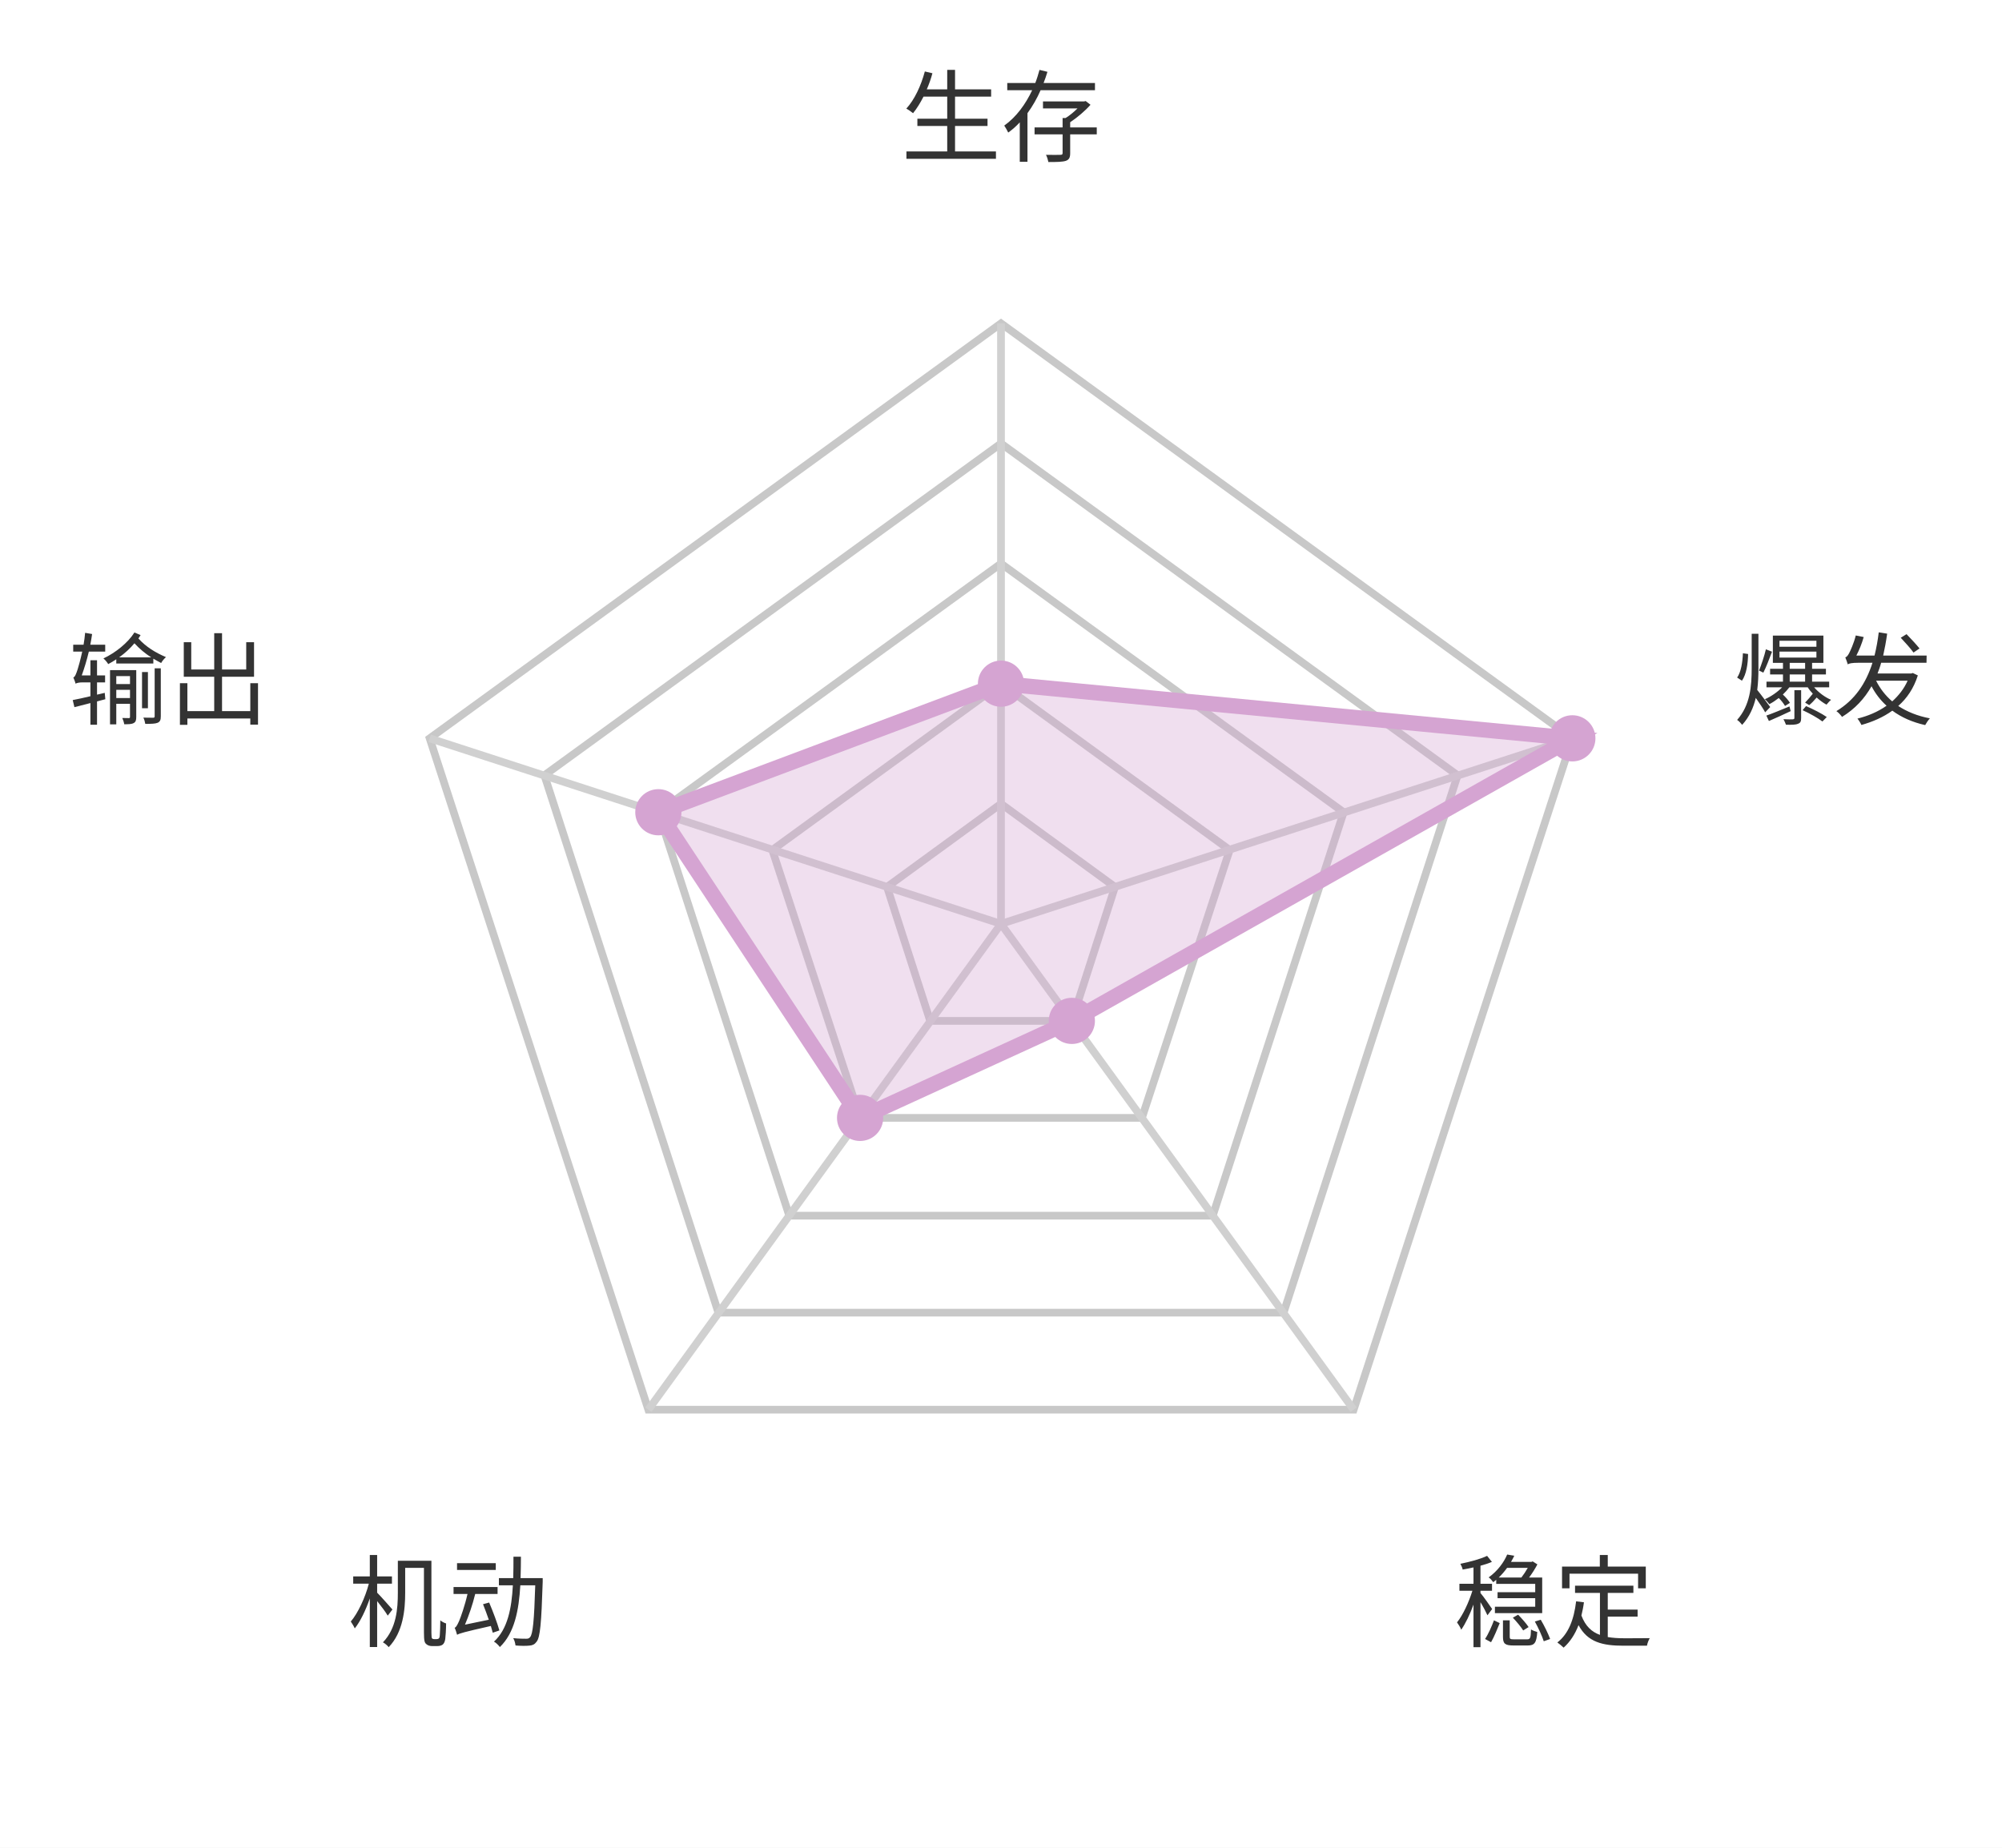
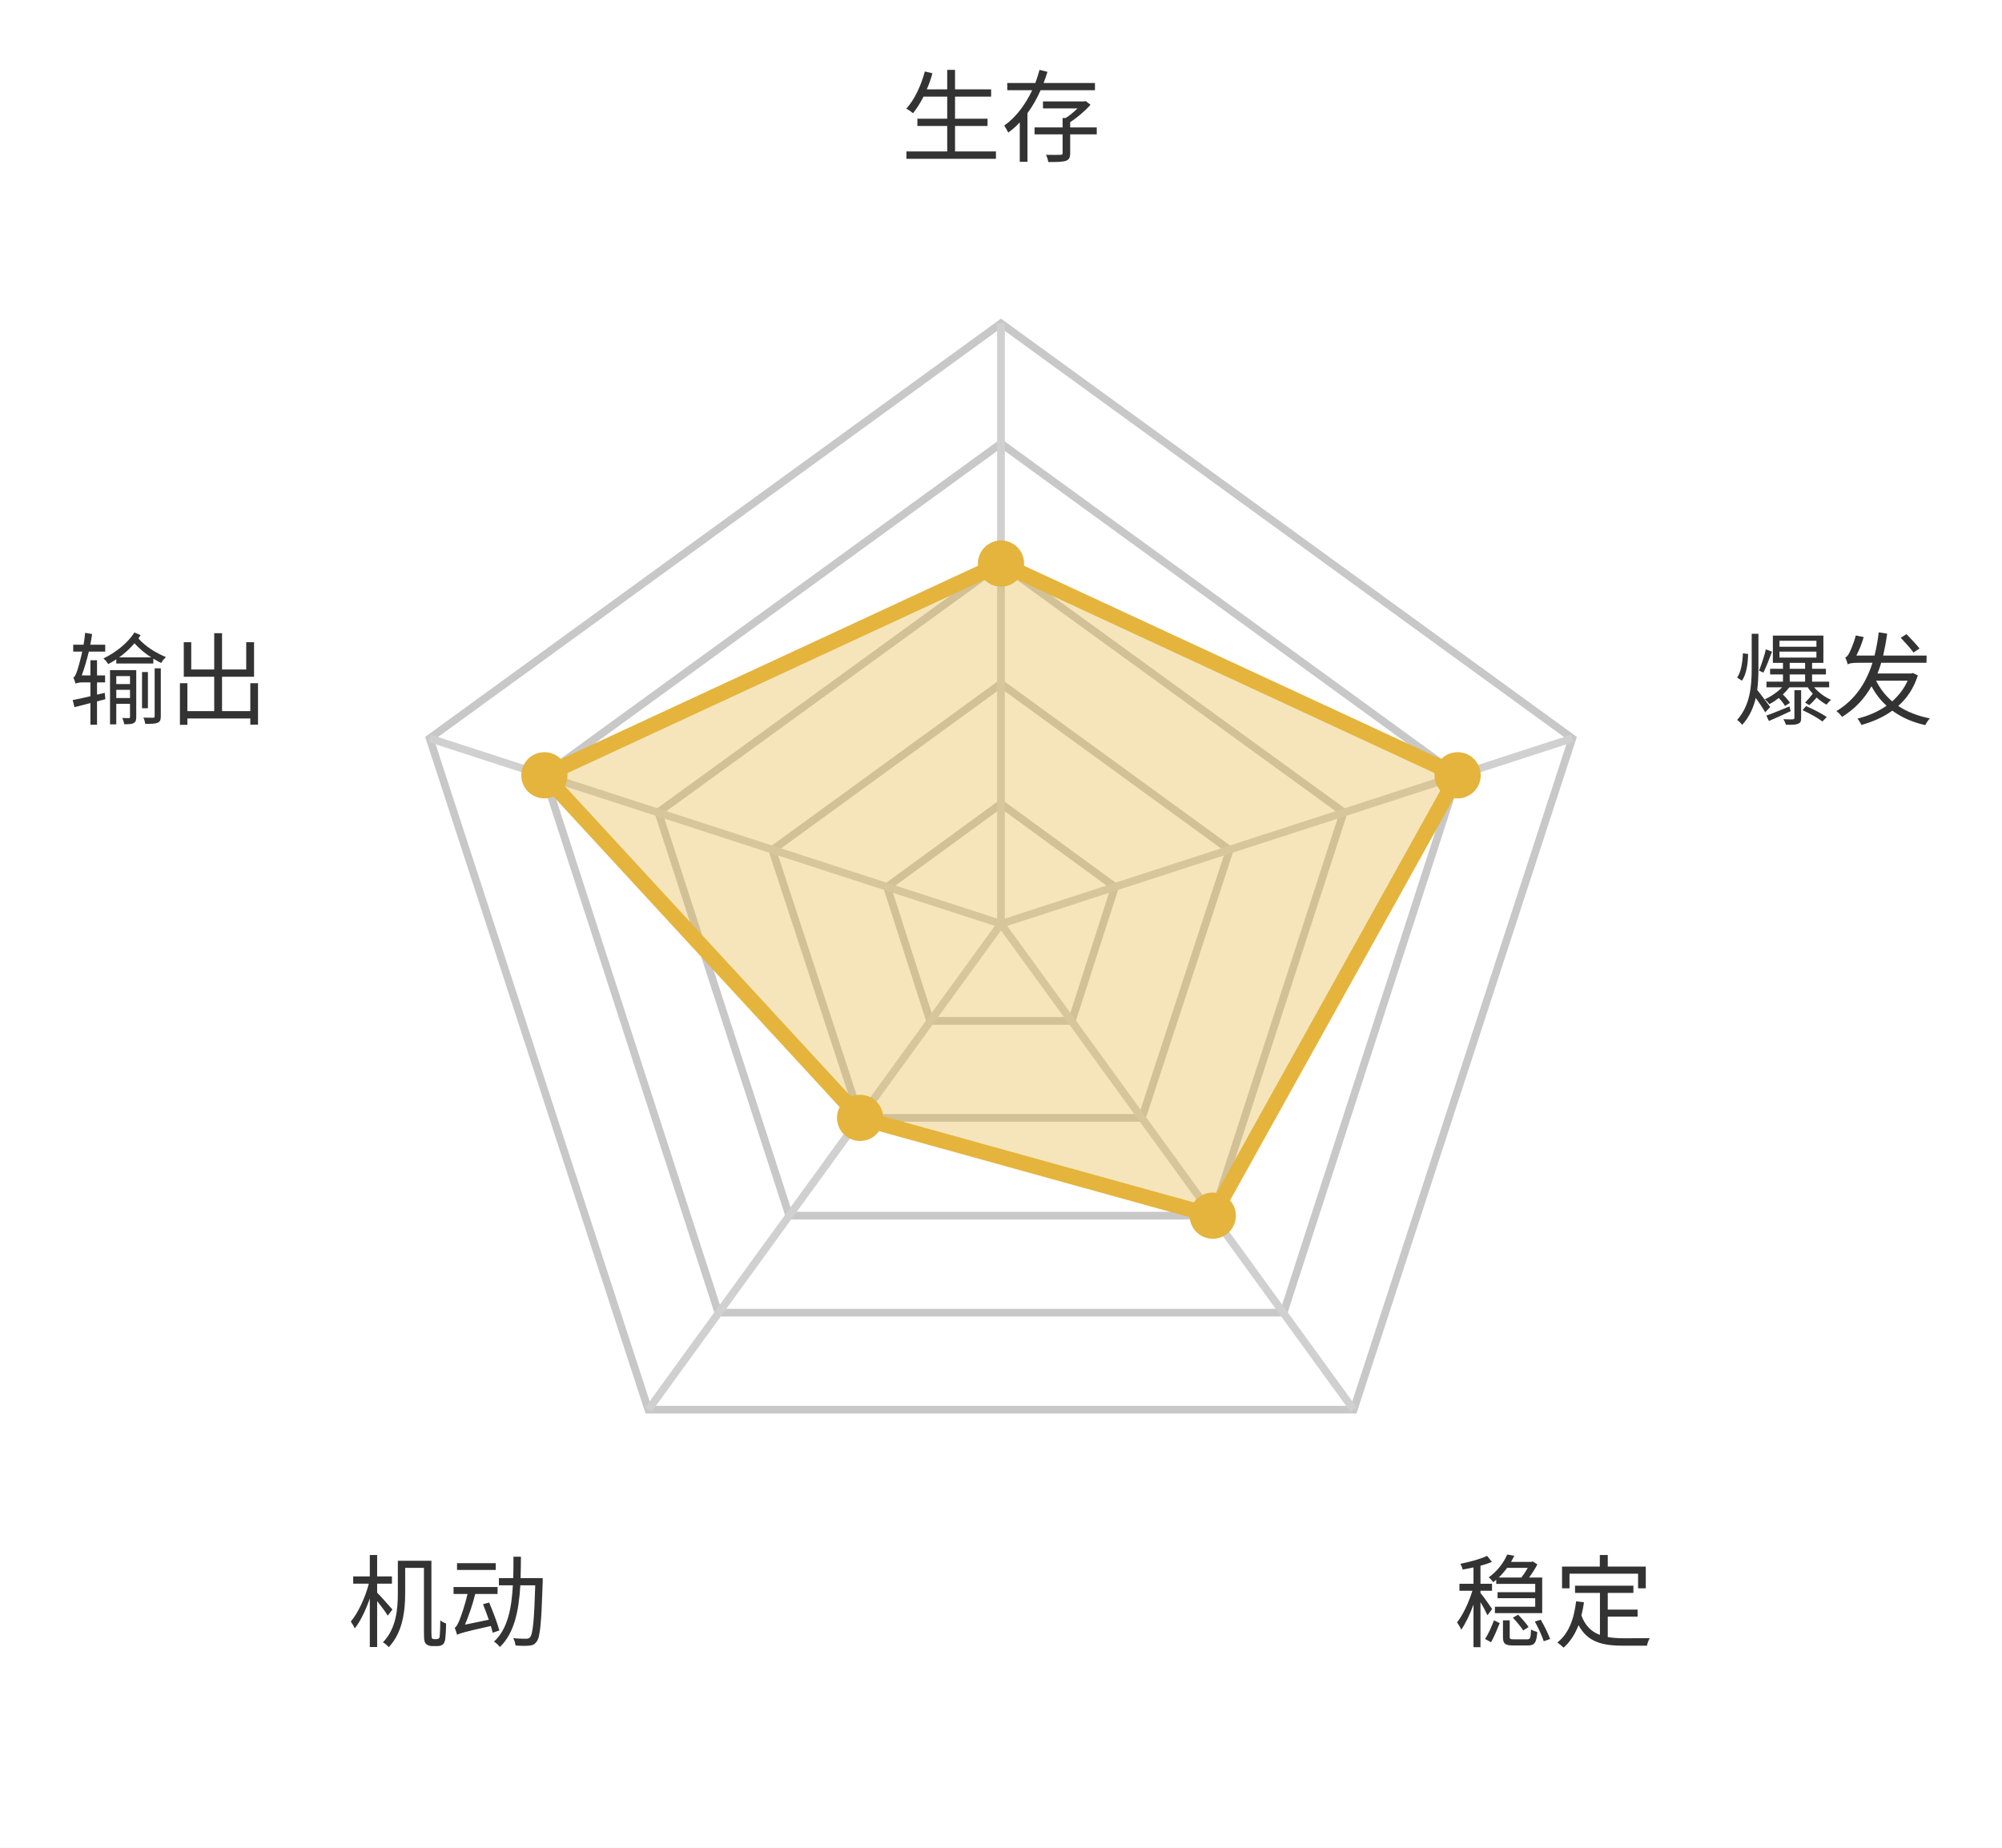
<svg xmlns="http://www.w3.org/2000/svg" width="260" height="240" viewBox="0 0 260 240">
  <rect width="260" height="240" fill="#fff" />
  <polygon points="130.0,104.4 144.8,115.2 139.2,132.6 120.8,132.6 115.2,115.2" fill="none" stroke="#c8c8c8" stroke-width="1" />
  <polygon points="130.0,88.8 159.7,110.4 148.3,145.2 111.7,145.2 100.3,110.4" fill="none" stroke="#c8c8c8" stroke-width="1" />
  <polygon points="130.0,73.2 174.5,105.5 157.5,157.9 102.5,157.9 85.5,105.5" fill="none" stroke="#c8c8c8" stroke-width="1" />
  <polygon points="130.0,57.6 189.3,100.7 166.7,170.5 93.3,170.5 70.7,100.7" fill="none" stroke="#c8c8c8" stroke-width="1" />
  <polygon points="130.0,42.0 204.2,95.9 175.8,183.1 84.2,183.1 55.8,95.9" fill="none" stroke="#c8c8c8" stroke-width="1" />
  <line x1="130" y1="120" x2="130.0" y2="42.0" stroke="#d0d0d0" stroke-width="1" />
  <line x1="130" y1="120" x2="204.2" y2="95.9" stroke="#d0d0d0" stroke-width="1" />
  <line x1="130" y1="120" x2="175.8" y2="183.1" stroke="#d0d0d0" stroke-width="1" />
  <line x1="130" y1="120" x2="84.2" y2="183.1" stroke="#d0d0d0" stroke-width="1" />
  <line x1="130" y1="120" x2="55.8" y2="95.9" stroke="#d0d0d0" stroke-width="1" />
-   <polygon points="130.0,88.8 204.2,95.9 139.2,132.6 111.7,145.2 85.5,105.5" fill="#d5a4d2" fill-opacity="0.35" stroke="#d5a4d2" stroke-width="2" />
-   <circle cx="130.0" cy="88.8" r="3" fill="#d5a4d2" />
-   <circle cx="204.2" cy="95.9" r="3" fill="#d5a4d2" />
-   <circle cx="139.2" cy="132.6" r="3" fill="#d5a4d2" />
-   <circle cx="111.7" cy="145.2" r="3" fill="#d5a4d2" />
-   <circle cx="85.5" cy="105.5" r="3" fill="#d5a4d2" />
+   <polygon points="130.0,73.2 189.3,100.7 157.5,157.9 111.7,145.2 70.7,100.7" fill="#e4b43c" fill-opacity="0.35" stroke="#e4b43c" stroke-width="2" />
+   <circle cx="130.0" cy="73.2" r="3" fill="#e4b43c" />
+   <circle cx="189.3" cy="100.7" r="3" fill="#e4b43c" />
+   <circle cx="157.5" cy="157.9" r="3" fill="#e4b43c" />
+   <circle cx="111.7" cy="145.2" r="3" fill="#e4b43c" />
+   <circle cx="70.7" cy="100.7" r="3" fill="#e4b43c" />
  <text x="130.0" y="20.0" text-anchor="middle" font-size="13" fill="#333" font-family="sans-serif">生存</text>
  <text x="225.1" y="93.1" text-anchor="start" font-size="13" fill="#333" font-family="sans-serif">爆发</text>
  <text x="188.8" y="212.9" text-anchor="start" font-size="13" fill="#333" font-family="sans-serif">稳定</text>
  <text x="71.2" y="212.9" text-anchor="end" font-size="13" fill="#333" font-family="sans-serif">机动</text>
  <text x="34.9" y="93.1" text-anchor="end" font-size="13" fill="#333" font-family="sans-serif">输出</text>
</svg>
